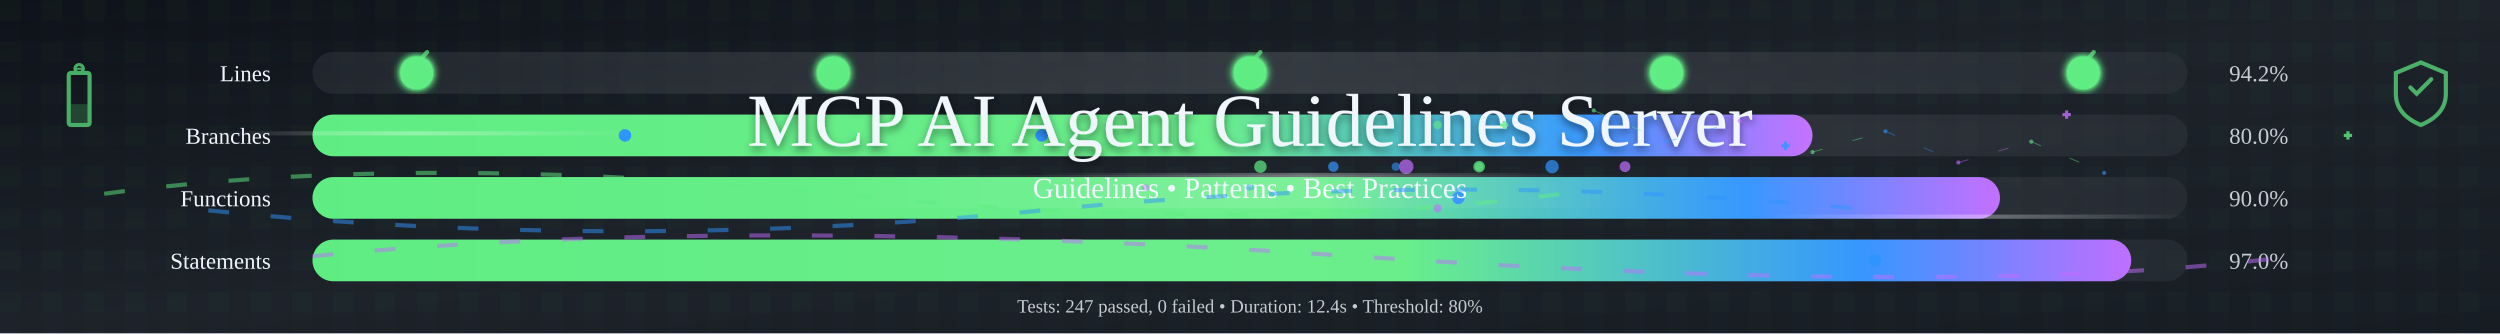
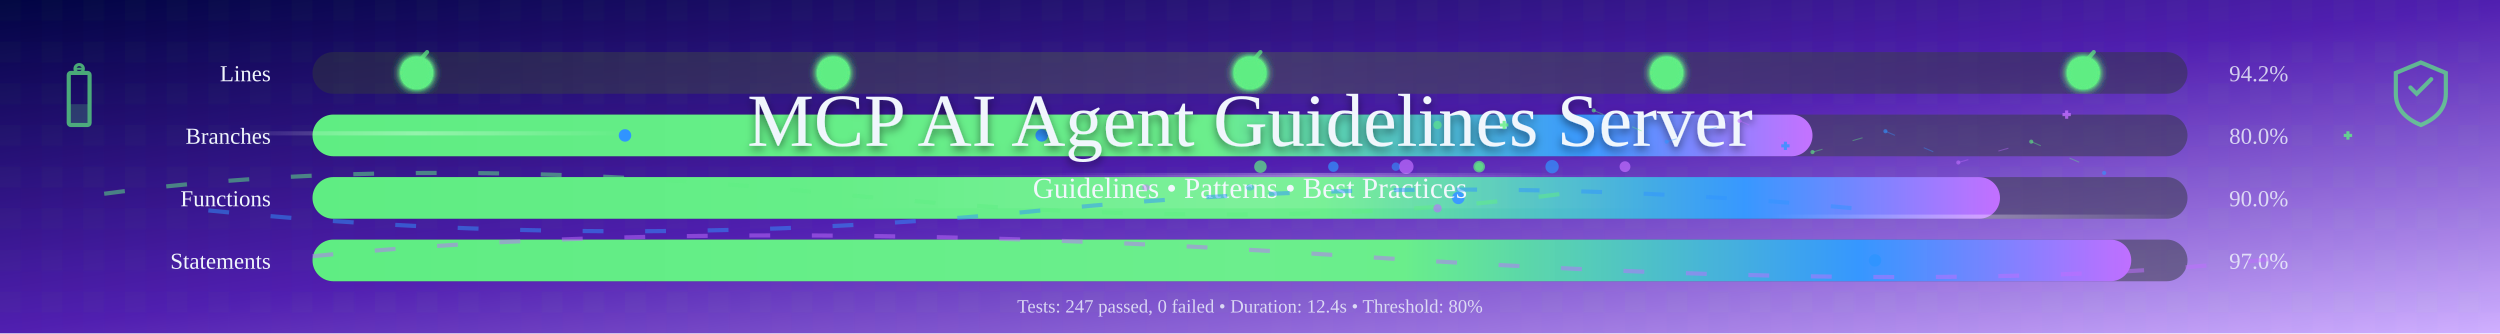
<svg xmlns="http://www.w3.org/2000/svg" width="1200" height="160" viewBox="0 0 1200 160" role="img" aria-label="Test Coverage Analysis">
  <defs>
    <linearGradient id="bgCoverageGrad" x1="0%" y1="0%" x2="100%" y2="100%">
-       <stop offset="0%" style="stop-color:#0d1117;stop-opacity:1">
-         <animate attributeName="stop-color" values="#0d1117;#161b22;#0d1117" dur="5.0s" repeatCount="indefinite" />
+       <stop offset="0%" style="stop-color:#000240;stop-opacity:1">
+         <animate attributeName="stop-color" values="#000240;#501DAF;#000240" dur="5.0s" repeatCount="indefinite" />
      </stop>
-       <stop offset="50%" style="stop-color:#1c2128;stop-opacity:1" />
-       <stop offset="100%" style="stop-color:#161b22;stop-opacity:1">
-         <animate attributeName="stop-color" values="#161b22;#0d1117;#161b22" dur="5.0s" repeatCount="indefinite" />
+       <stop offset="50%" style="stop-color:#501DAF;stop-opacity:1" />
+       <stop offset="100%" style="stop-color:#D0B0FF;stop-opacity:1">
+         <animate attributeName="stop-color" values="#000240;#501DAF;#000240" dur="5.0s" repeatCount="indefinite" />
      </stop>
    </linearGradient>
    <radialGradient id="coverageGlow" cx="50%" cy="50%" r="50%">
      <stop offset="0%" style="stop-color:#5FED83;stop-opacity:1" />
      <stop offset="50%" style="stop-color:#3094FF;stop-opacity:0.6" />
      <stop offset="100%" style="stop-color:#C06EFF;stop-opacity:0" />
    </radialGradient>
    <filter id="glow" x="-50%" y="-50%" width="200%" height="200%">
      <feGaussianBlur stdDeviation="3" result="blur" />
      <feColorMatrix in="blur" type="matrix" values="1 0 0 0 0  0 1 0 0 0  0 0 1 0 0  0 0 0 8 0" result="glow" />
      <feMerge>
        <feMergeNode in="glow" />
        <feMergeNode in="SourceGraphic" />
      </feMerge>
    </filter>
    <filter id="dropShadow" x="-50%" y="-50%" width="200%" height="200%">
      <feGaussianBlur in="SourceAlpha" stdDeviation="2" />
      <feOffset dx="0" dy="2" result="offsetblur" />
      <feFlood flood-color="#000000" flood-opacity="0.5" />
      <feComposite in2="offsetblur" operator="in" />
      <feMerge>
        <feMergeNode />
        <feMergeNode in="SourceGraphic" />
      </feMerge>
    </filter>
    <linearGradient id="shine13" x1="0%" y1="0%" x2="100%" y2="0%">
      <stop offset="0%" style="stop-color:#ffffff;stop-opacity:0" />
      <stop offset="50%" style="stop-color:#ffffff;stop-opacity:0.8" />
      <stop offset="100%" style="stop-color:#ffffff;stop-opacity:0" />
      <animate attributeName="x1" values="-100%;200%" dur="1.5s" repeatCount="indefinite" />
      <animate attributeName="x2" values="0%;300%" dur="1.5s" repeatCount="indefinite" />
    </linearGradient>
    <linearGradient id="coverageFill" x1="0%" y1="0%" x2="100%" y2="0%">
      <stop offset="0%" style="stop-color:#5FED83;stop-opacity:1" />
      <stop offset="60%" style="stop-color:#5FED83;stop-opacity:1" />
      <stop offset="85%" style="stop-color:#3094FF;stop-opacity:1" />
      <stop offset="100%" style="stop-color:#C06EFF;stop-opacity:1" />
    </linearGradient>
    <pattern id="coverageHeatmap" x="0" y="0" width="20" height="20" patternUnits="userSpaceOnUse">
      <rect x="0" y="0" width="10" height="10" fill="#5FED83" opacity="0.1" />
      <rect x="10" y="0" width="10" height="10" fill="#3094FF" opacity="0.05" />
      <rect x="0" y="10" width="10" height="10" fill="#3094FF" opacity="0.05" />
      <rect x="10" y="10" width="10" height="10" fill="#C06EFF" opacity="0.02" />
    </pattern>
  </defs>
  <style>
    @media (prefers-color-scheme: dark) {
      .text-primary { fill: #f0f6fc; font-family: 'SF Pro Display', -apple-system, BlinkMacSystemFont, 'Segoe UI', 'Roboto', 'Helvetica Neue', Arial, sans-serif; font-weight: 700; letter-spacing: -0.5px; }
      .text-secondary { fill: #c9d1d9; font-family: 'SF Pro Text', -apple-system, BlinkMacSystemFont, 'Segoe UI', 'Roboto', 'Helvetica Neue', Arial, sans-serif; font-weight: 500; letter-spacing: 0.5px; }
    }
    @media (prefers-color-scheme: light) {
      .text-primary { fill: #24292f; font-family: 'SF Pro Display', -apple-system, BlinkMacSystemFont, 'Segoe UI', 'Roboto', 'Helvetica Neue', Arial, sans-serif; font-weight: 700; letter-spacing: -0.5px; }
      .text-secondary { fill: #1f2328; font-family: 'SF Pro Text', -apple-system, BlinkMacSystemFont, 'Segoe UI', 'Roboto', 'Helvetica Neue', Arial, sans-serif; font-weight: 500; letter-spacing: 0.5px; }
    }
    
    .coverage-fill { 
      animation: coverage-progress 5s ease-in-out infinite; 
    }
    @keyframes coverage-progress {
      0% { width: 0; opacity: 0.5; }
      50% { width: 850px; opacity: 1; }
      100% { width: 850px; opacity: 0.7; }
    }
    
    .test-execute {
      animation: test-run 3s cubic-bezier(0.4, 0, 0.2, 1) infinite;
      transform-origin: center;
    }
    @keyframes test-run {
      0% { opacity: 0; transform: scale(0.0); }
      50% { opacity: 1; transform: scale(2.0); }
      100% { opacity: 0.7; transform: scale(2.0); }
    }
    
    .assertion-flash {
      animation: assert-check 2.5s ease-in-out infinite;
    }
    @keyframes assert-check {
      0%, 100% { opacity: 0.3; }
      50% { opacity: 1; }
    }
    
    .bar-shine {
      animation: bar-shimmer 4s ease-in-out infinite;
    }
    @keyframes bar-shimmer {
      0%, 100% { opacity: 0.1; }
      50% { opacity: 0.4; }
    }
    
    .test-pass {
      animation: pass-glow 2s ease-in-out infinite;
    }
    @keyframes pass-glow {
      0%, 100% { opacity: 0.5; filter: drop-shadow(0 0 2px #5FED83); }
      50% { opacity: 1; filter: drop-shadow(0 0 6px #5FED83); }
    }
    
    @media (prefers-reduced-motion: reduce) { 
      * { animation: none !important; } 
    }
  
    /* Enhanced header particle effects */
    .h-particle {
      animation: h-particle-rise 5s ease-out infinite;
    }
    @keyframes h-particle-rise {
      0% { opacity: 0; transform: translateY(60px) scale(0); }
      50% { opacity: 1; transform: translateY(30px) scale(2.5); }
      100% { opacity: 0; transform: translateY(0) scale(0); }
    }
    
    .h-sparkle {
      animation: h-sparkle-twinkle 2s ease-in-out infinite;
      transform-origin: center;
    }
    @keyframes h-sparkle-twinkle {
      0%, 100% { opacity: 0; transform: scale(0) rotate(0deg); }
      50% { opacity: 1; transform: scale(3) rotate(180deg); }
    }
    
    /* Energy waves */
    .h-energy {
      stroke-dasharray: 10 20;
      animation: h-energy-pulse 4s linear infinite;
    }
    @keyframes h-energy-pulse {
      to { stroke-dashoffset: -200; }
    }
    
    /* Orbital elements */
    .h-orbit {
      animation: h-orbit-spin 15s linear infinite;
      transform-origin: center;
    }
    @keyframes h-orbit-spin {
      to { transform: rotate(360deg); }
    }
    
    /* Glow intensity */
    .h-glow-intense {
      animation: h-glow-pulse 3s ease-in-out infinite;
    }
    @keyframes h-glow-pulse {
      0%, 100% { filter: drop-shadow(0 0 5px currentColor); opacity: 0.6; }
      50% { filter: drop-shadow(0 0 15px currentColor); opacity: 1; }
    }
    
    /* Beam effect */
    .h-beam {
      animation: h-beam-sweep 5s ease-in-out infinite;
      transform-origin: center;
    }
    @keyframes h-beam-sweep {
      0%, 100% { opacity: 0; transform: scaleX(0); }
      50% { opacity: 0.8; transform: scaleX(4); }
    }
    
    /* Constellation effect */
    .h-star {
      animation: h-star-blink 4s ease-in-out infinite;
    }
    @keyframes h-star-blink {
      0%, 100% { opacity: 0.2; r: 1px; }
      50% { opacity: 1; r: 3px; }
    }
    
    /* Network lines */
    .h-network {
      stroke-dasharray: 5 15;
      animation: h-network-pulse 6s linear infinite;
      opacity: 0.4;
    }
    @keyframes h-network-pulse {
      0%, 100% { opacity: 0.2; }
      50% { opacity: 0.8; stroke-dashoffset: -100; }
    }
    
    </style>
  <rect width="1200" height="160" fill="url(#bgCoverageGrad)" />
  <rect width="1200" height="160" fill="url(#coverageHeatmap)" opacity="0.3" />
  <g>
    <rect x="150" y="25" width="900" height="20" rx="10" fill="#30363d" opacity="0.5" />
    <rect class="coverage-fill" x="150" y="25" height="20" rx="10" fill="url(#coverageFill)" style="animation-delay: 0s" />
    <rect class="bar-shine" x="150" y="25" width="900" height="20" rx="10" fill="url(#shine13)" opacity="0.1" />
    <text x="130" y="39" text-anchor="end" class="text-secondary" font-size="11" fill="#f0f6fc">Lines</text>
    <text x="1070" y="39" class="text-secondary" font-size="11" opacity="0.8" fill="#f0f6fc">94.2%</text>
    <rect x="150" y="55" width="900" height="20" rx="10" fill="#30363d" opacity="0.5" />
    <rect class="coverage-fill" x="150" y="55" height="20" rx="10" fill="url(#coverageFill)" style="width: 720px; animation-delay: 0.5s" />
    <rect class="bar-shine" x="150" y="55" width="900" height="20" rx="10" fill="url(#shine13)" opacity="0.1" />
    <text x="130" y="69" text-anchor="end" class="text-secondary" font-size="11" fill="#f0f6fc">Branches</text>
    <text x="1070" y="69" class="text-secondary" font-size="11" opacity="0.8" fill="#f0f6fc">80.0%</text>
    <rect x="150" y="85" width="900" height="20" rx="10" fill="#30363d" opacity="0.5" />
    <rect class="coverage-fill" x="150" y="85" height="20" rx="10" fill="url(#coverageFill)" style="width: 810px; animation-delay: 1s" />
    <rect class="bar-shine" x="150" y="85" width="900" height="20" rx="10" fill="url(#shine13)" opacity="0.1" />
    <text x="130" y="99" text-anchor="end" class="text-secondary" font-size="11" fill="#f0f6fc">Functions</text>
    <text x="1070" y="99" class="text-secondary" font-size="11" opacity="0.8" fill="#f0f6fc">90.0%</text>
    <rect x="150" y="115" width="900" height="20" rx="10" fill="#30363d" opacity="0.5" />
    <rect class="coverage-fill" x="150" y="115" height="20" rx="10" fill="url(#coverageFill)" style="width: 873px; animation-delay: 1.5s" />
    <rect class="bar-shine" x="150" y="115" width="900" height="20" rx="10" fill="url(#shine13)" opacity="0.1" />
    <text x="130" y="129" text-anchor="end" class="text-secondary" font-size="11" fill="#f0f6fc">Statements</text>
    <text x="1070" y="129" class="text-secondary" font-size="11" opacity="0.8" fill="#f0f6fc">97.0%</text>
  </g>
  <g filter="url(#glow)">
    <circle class="test-execute" cx="200" cy="35" r="5" fill="#5FED83" style="animation-delay: 0s" />
    <circle class="test-execute" cx="400" cy="35" r="5" fill="#5FED83" style="animation-delay: 0.5s" />
    <circle class="test-execute" cx="600" cy="35" r="5" fill="#5FED83" style="animation-delay: 1s" />
    <circle class="test-execute" cx="800" cy="35" r="5" fill="#5FED83" style="animation-delay: 1.5s" />
    <circle class="test-execute" cx="1000" cy="35" r="5" fill="#5FED83" style="animation-delay: 2s" />
  </g>
  <g class="test-pass" style="animation-delay: 0s">
    <path d="M 195 30 L 198 33 L 205 25" fill="none" stroke="#5FED83" stroke-width="2" stroke-linecap="round" opacity="0.7" />
  </g>
  <g class="test-pass" style="animation-delay: 0.5s">
    <path d="M 595 30 L 598 33 L 605 25" fill="none" stroke="#5FED83" stroke-width="2" stroke-linecap="round" opacity="0.7" />
  </g>
  <g class="test-pass" style="animation-delay: 1s">
    <path d="M 995 30 L 998 33 L 1005 25" fill="none" stroke="#5FED83" stroke-width="2" stroke-linecap="round" opacity="0.7" />
  </g>
  <circle class="assertion-flash" cx="300" cy="65" r="3" fill="#3094FF" style="animation-delay: 0s" />
  <circle class="assertion-flash" cx="500" cy="65" r="3" fill="#3094FF" style="animation-delay: 0.8s" />
  <circle class="assertion-flash" cx="700" cy="95" r="3" fill="#3094FF" style="animation-delay: 1.6s" />
  <circle class="assertion-flash" cx="900" cy="125" r="3" fill="#3094FF" style="animation-delay: 2.4s" />
  <g transform="translate(25, 30)" opacity="0.7">
    <rect x="8" y="5" width="10" height="25" rx="1" fill="none" stroke="#5FED83" stroke-width="2" />
    <rect x="8" y="20" width="10" height="10" fill="#5FED83" opacity="0.3" />
    <circle cx="13" cy="3" r="2" fill="none" stroke="#5FED83" stroke-width="1.5" />
    <path d="M 11 3 L 15 3" stroke="#5FED83" stroke-width="1" />
  </g>
  <g transform="translate(1150, 30)" opacity="0.7">
    <path d="M 12 0 L 24 5 L 24 15 Q 24 25, 12 30 Q 0 25, 0 15 L 0 5 Z" fill="none" stroke="#5FED83" stroke-width="2" />
    <path d="M 7 12 L 10 15 L 17 8" fill="none" stroke="#5FED83" stroke-width="2" stroke-linecap="round" />
  </g>
  <text x="600" y="150" text-anchor="middle" class="text-secondary" font-size="9" opacity="0.8" fill="#f0f6fc">Tests: 247 passed, 0 failed • Duration: 12.4s • Threshold: 80%</text>
  <text x="600" y="70" text-anchor="middle" class="text-primary" font-size="36" filter="url(#dropShadow)" fill="#f0f6fc">MCP AI Agent Guidelines Server</text>
  <text x="600" y="95" text-anchor="middle" class="subtitle text-secondary" font-size="14" fill="#f0f6fc">Guidelines • Patterns • Best Practices</text>
  <rect x="400" y="84" width="400" height="16" fill="url(#shine13)" opacity="0.15" />
  <g opacity="0.7">
    <circle class="h-particle" cx="605" cy="80" r="3" fill="#5FED83" style="animation-delay: 0s" />
    <circle class="h-particle" cx="640" cy="80" r="2.5" fill="#3094FF" style="animation-delay: 0.7s" />
    <circle class="h-particle" cx="675" cy="80" r="3.5" fill="#C06EFF" style="animation-delay: 1.4s" />
    <circle class="h-particle" cx="710" cy="80" r="2.8" fill="#5FED83" style="animation-delay: 2.1s" />
    <circle class="h-particle" cx="745" cy="80" r="3.2" fill="#3094FF" style="animation-delay: 2.8s" />
    <circle class="h-particle" cx="780" cy="80" r="2.6" fill="#C06EFF" style="animation-delay: 3.5s" />
  </g>
  <g opacity="0.8">
    <path class="h-sparkle" d="M 720 60 L 724 60 M 722 58 L 722 62" stroke="#5FED83" stroke-width="1.5" style="animation-delay: 0s" />
    <path class="h-sparkle" d="M 855 70 L 859 70 M 857 68 L 857 72" stroke="#3094FF" stroke-width="1.5" style="animation-delay: 0.5s" />
    <path class="h-sparkle" d="M 990 55 L 994 55 M 992 53 L 992 57" stroke="#C06EFF" stroke-width="1.5" style="animation-delay: 1s" />
    <path class="h-sparkle" d="M 1125 65 L 1129 65 M 1127 63 L 1127 67" stroke="#5FED83" stroke-width="1.5" style="animation-delay: 1.5s" />
  </g>
  <g opacity="0.5">
    <path class="h-energy" d="M 50 93 Q 200 73, 400 93 T 750 93" stroke="#5FED83" stroke-width="2" fill="none" style="animation-delay: 0s" />
    <path class="h-energy" d="M 100 101 Q 300 121, 500 101 T 900 101" stroke="#3094FF" stroke-width="2" fill="none" style="animation-delay: 1s" />
    <path class="h-energy" d="M 150 123 Q 350 103, 650 123 T 1100 123" stroke="#C06EFF" stroke-width="2" fill="none" style="animation-delay: 2s" />
  </g>
  <g opacity="0.6">
    <g class="h-orbit" transform="translate(690, 80)">
      <circle cx="20" cy="0" r="2" fill="#5FED83" />
      <circle cx="-20" cy="0" r="2" fill="#3094FF" />
      <circle cx="0" cy="20" r="2" fill="#C06EFF" />
      <circle cx="0" cy="-20" r="2" fill="#5FED83" />
    </g>
    <g class="h-orbit" transform="translate(575, 90)" style="animation-direction: reverse; animation-duration: 20s;">
      <ellipse cx="25" cy="0" rx="2" ry="1.5" fill="#3094FF" opacity="0.7" />
      <ellipse cx="-25" cy="0" rx="2" ry="1.5" fill="#C06EFF" opacity="0.7" />
    </g>
  </g>
  <g opacity="0.4">
    <rect class="h-beam" x="100" y="63" width="200" height="2" fill="url(#shine13)" style="animation-delay: 0s" />
    <rect class="h-beam" x="500" y="83" width="250" height="2" fill="url(#shine13)" style="animation-delay: 1.5s" />
    <rect class="h-beam" x="850" y="103" width="200" height="2" fill="url(#shine13)" style="animation-delay: 3s" />
  </g>
  <g class="h-glow-intense" opacity="0.6">
    <circle class="h-star" cx="765" cy="53" r="1" fill="#5FED83" style="animation-delay: 0s" />
    <circle class="h-star" cx="800" cy="68" r="1" fill="#3094FF" style="animation-delay: 0.4s" />
    <circle class="h-star" cx="835" cy="58" r="1" fill="#C06EFF" style="animation-delay: 0.8s" />
    <circle class="h-star" cx="870" cy="73" r="1" fill="#5FED83" style="animation-delay: 1.2s" />
    <circle class="h-star" cx="905" cy="63" r="1" fill="#3094FF" style="animation-delay: 1.6s" />
    <circle class="h-star" cx="940" cy="78" r="1" fill="#C06EFF" style="animation-delay: 2s" />
    <circle class="h-star" cx="975" cy="68" r="1" fill="#5FED83" style="animation-delay: 2.4s" />
    <circle class="h-star" cx="1010" cy="83" r="1" fill="#3094FF" style="animation-delay: 2.8s" />
  </g>
  <g class="h-network">
    <line x1="765" y1="53" x2="800" y2="68" stroke="#5FED83" stroke-width="0.5" />
    <line x1="800" y1="68" x2="835" y2="58" stroke="#3094FF" stroke-width="0.5" />
    <line x1="835" y1="58" x2="870" y2="73" stroke="#C06EFF" stroke-width="0.5" />
    <line x1="870" y1="73" x2="905" y2="63" stroke="#5FED83" stroke-width="0.5" />
    <line x1="905" y1="63" x2="940" y2="78" stroke="#3094FF" stroke-width="0.5" />
    <line x1="940" y1="78" x2="975" y2="68" stroke="#C06EFF" stroke-width="0.5" />
    <line x1="975" y1="68" x2="1010" y2="83" stroke="#5FED83" stroke-width="0.5" />
  </g>
</svg>
